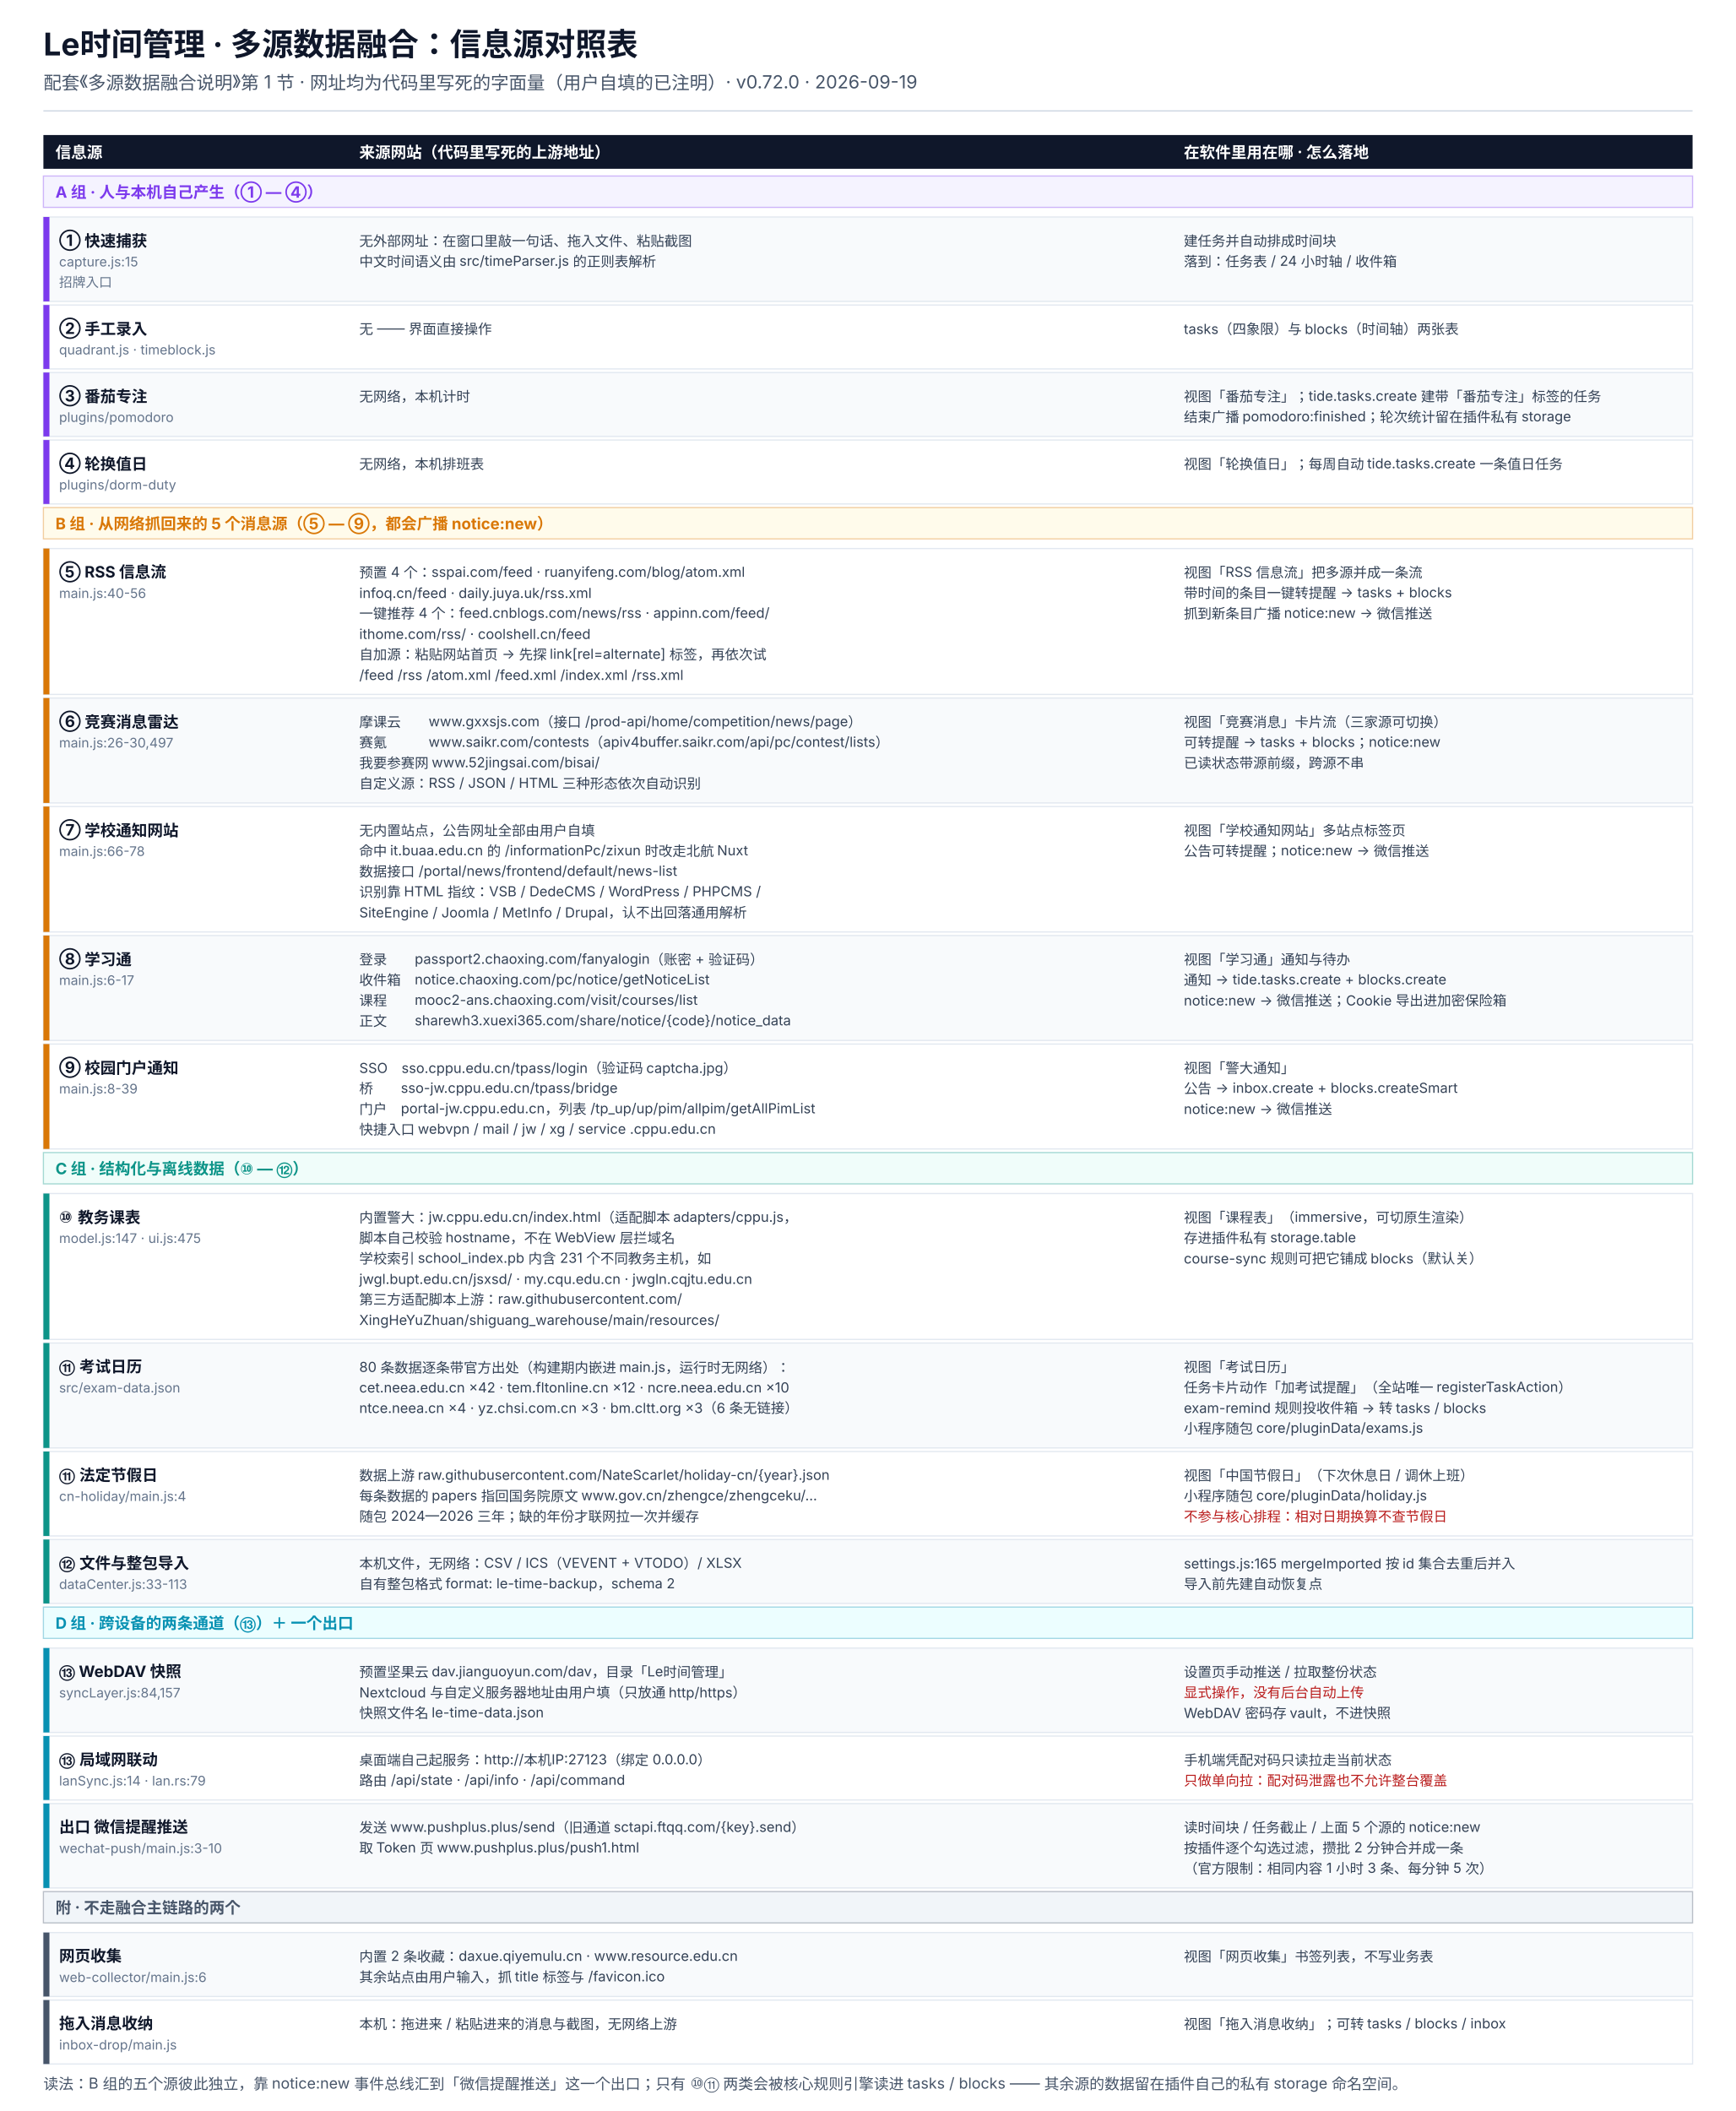
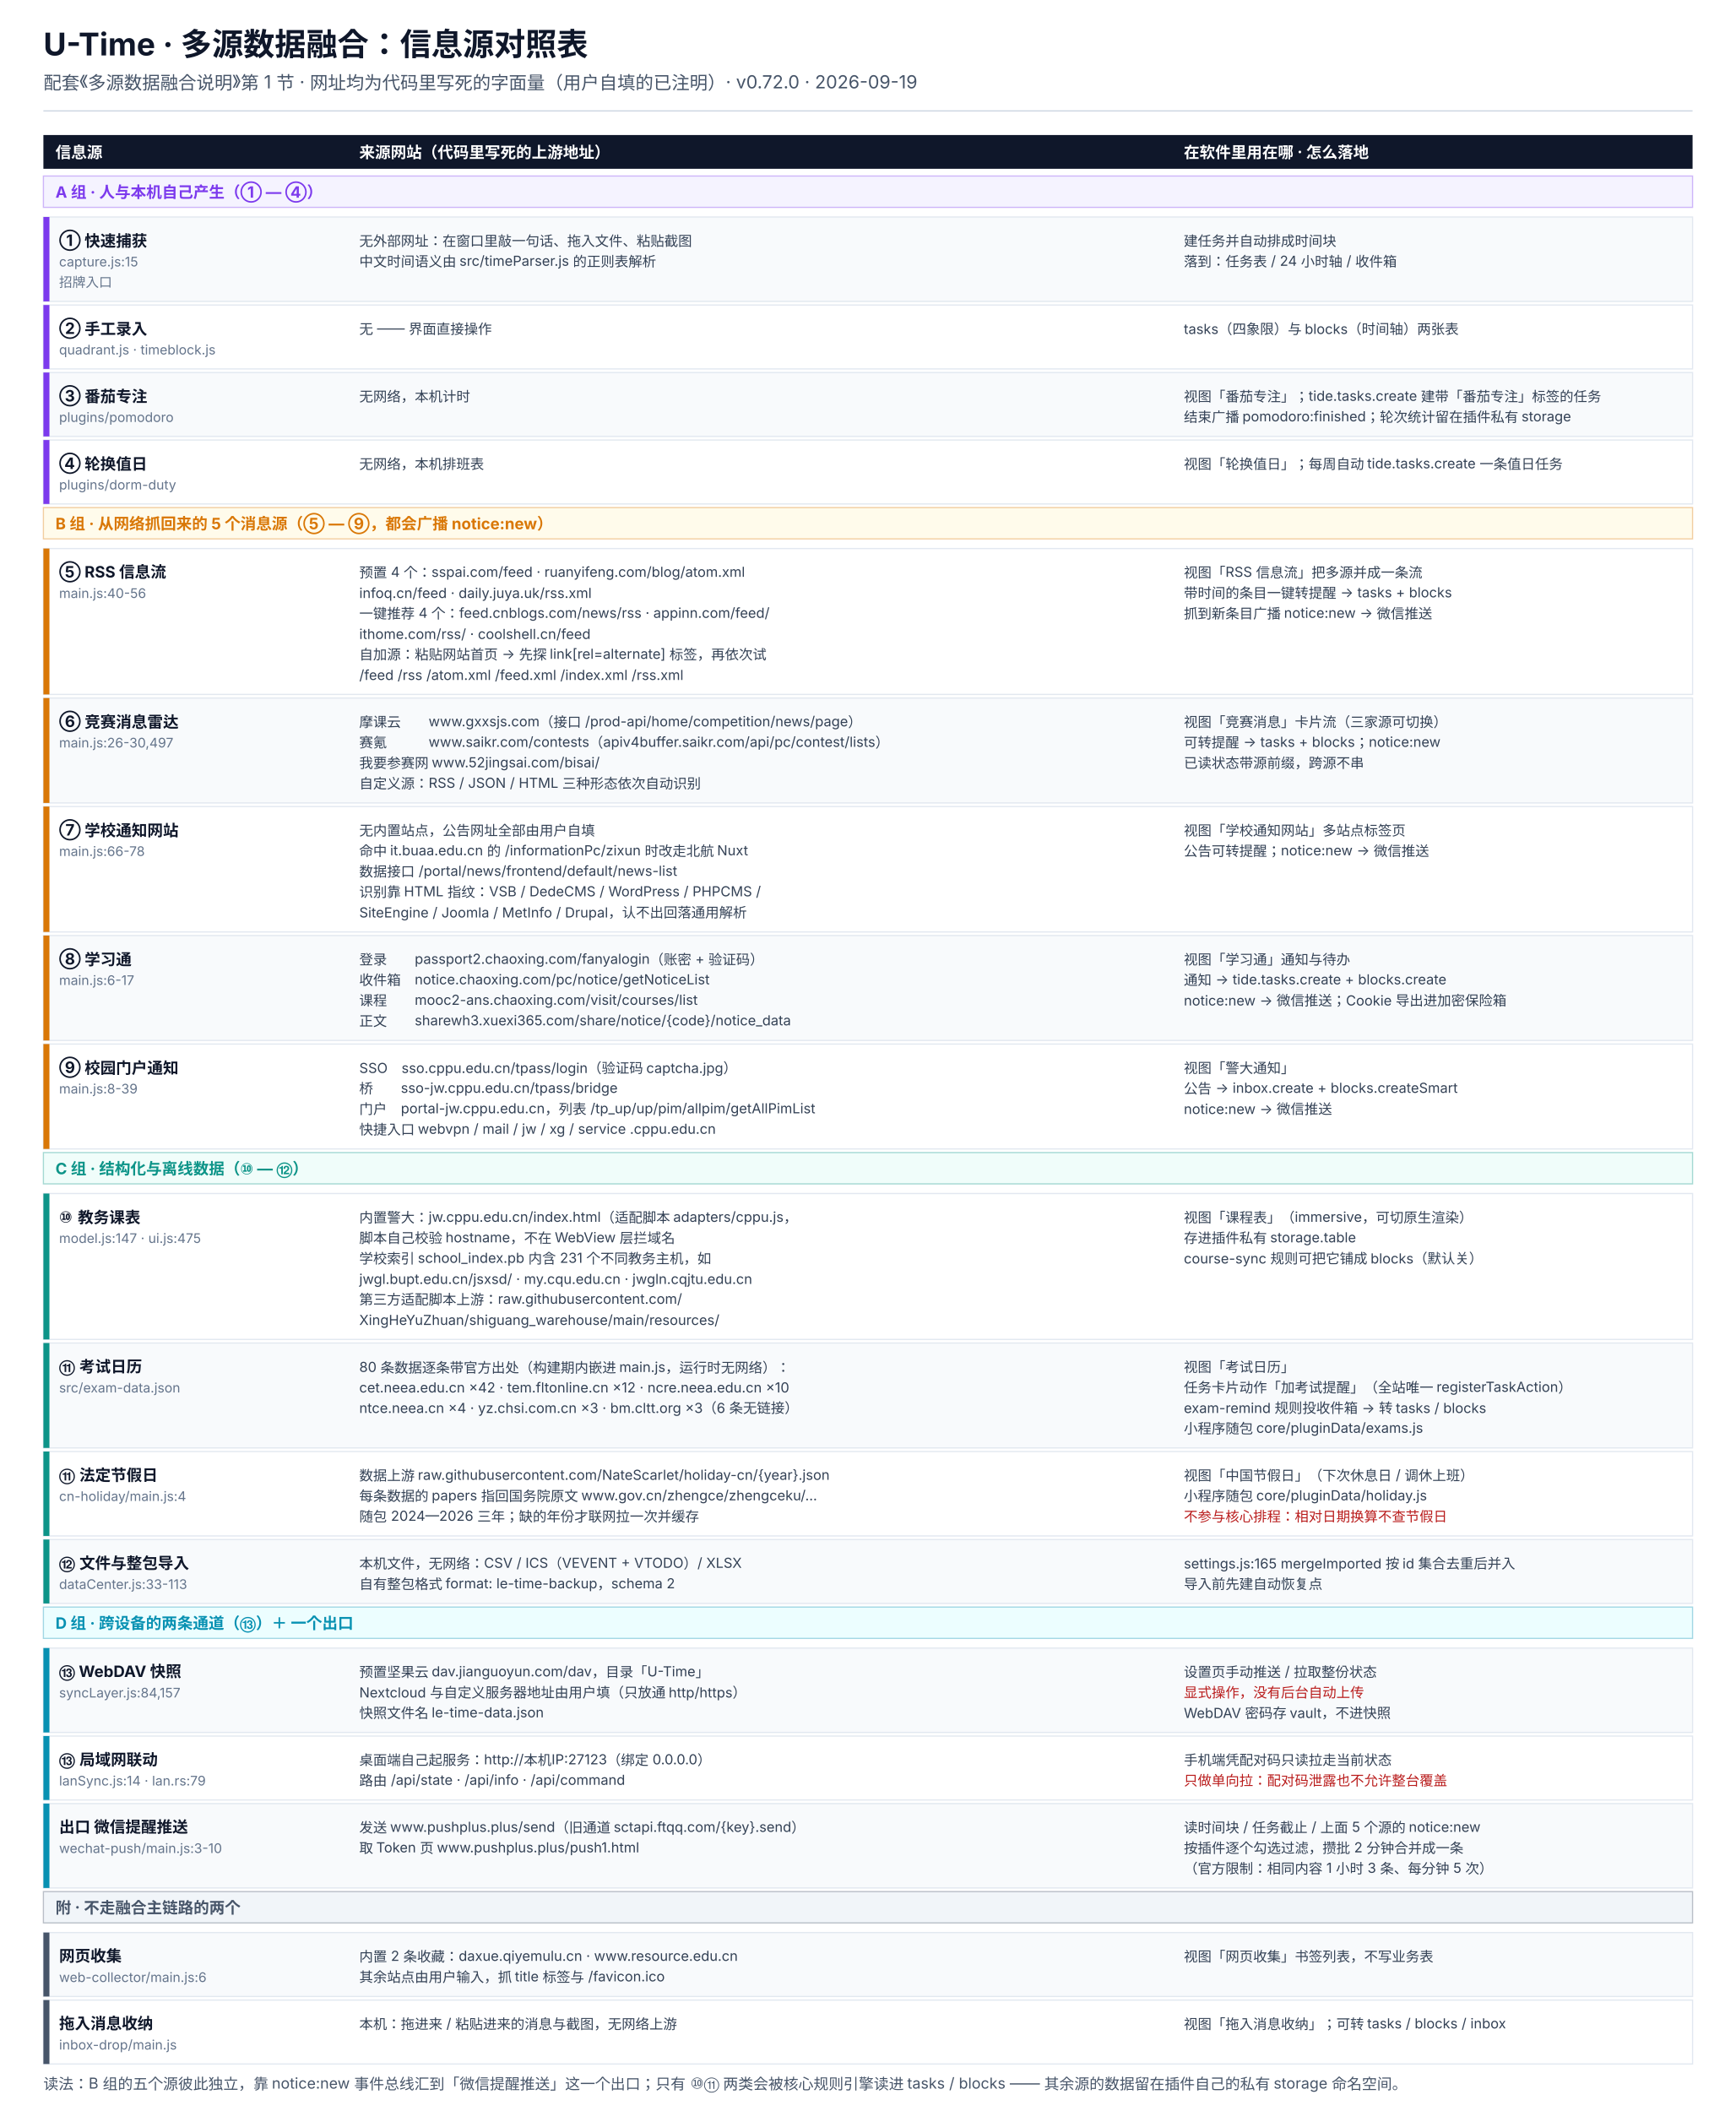
<svg xmlns="http://www.w3.org/2000/svg" width="1440" height="1751" viewBox="0 0 1440 1751" font-family="-apple-system,BlinkMacSystemFont,'Segoe UI','Microsoft YaHei','PingFang SC','Hiragino Sans GB',sans-serif">
  <defs>
    <marker id="ah" viewBox="0 0 10 10" refX="9" refY="5" markerWidth="7" markerHeight="7" orient="auto-start-reverse">
      <path d="M0,0 L10,5 L0,10 z" fill="#334155" />
    </marker>
    <marker id="ahl" viewBox="0 0 10 10" refX="9" refY="5" markerWidth="7" markerHeight="7" orient="auto-start-reverse">
      <path d="M0,0 L10,5 L0,10 z" fill="#94a3b8" />
    </marker>
    <marker id="ahb" viewBox="0 0 10 10" refX="9" refY="5" markerWidth="7" markerHeight="7" orient="auto-start-reverse">
      <path d="M0,0 L10,5 L0,10 z" fill="#2563eb" />
    </marker>
  </defs>
  <rect width="1440" height="1751" fill="#ffffff" />
-   <text x="36" y="46" font-size="26" font-weight="700" fill="#0f172a">Le时间管理 · 多源数据融合：信息源对照表</text>
+   <text x="36" y="46" font-size="26" font-weight="700" fill="#0f172a">U-Time · 多源数据融合：信息源对照表</text>
  <text x="36" y="74" font-size="15" fill="#475569">配套《多源数据融合说明》第 1 节 · 网址均为代码里写死的字面量（用户自填的已注明）· v0.72.0 · 2026-09-19</text>
  <line x1="36" y1="92" x2="1404" y2="92" stroke="#cbd5e1" />
  <rect x="36" y="112" width="1368" height="28" fill="#0f172a" />
  <text x="46" y="131" font-size="13" fill="#ffffff" font-weight="700">信息源</text>
  <text x="298" y="131" font-size="13" fill="#ffffff" font-weight="700">来源网站（代码里写死的上游地址）</text>
  <text x="982" y="131" font-size="13" fill="#ffffff" font-weight="700">在软件里用在哪 · 怎么落地</text>
  <rect x="36" y="146" width="1368" height="26" fill="#f5f3ff" stroke="#7c3aed" stroke-opacity=".35" />
  <text x="46" y="164" font-size="13" fill="#7c3aed" font-weight="700">A 组 · 人与本机自己产生（① — ④）</text>
  <rect x="36" y="180" width="1368" height="70" fill="#f8fafc" stroke="#e2e8f0" />
  <rect x="36" y="180" width="5" height="70" fill="#7c3aed" />
  <text x="49" y="204" font-size="13" fill="#0f172a" font-weight="700">① 快速捕获</text>
  <text x="49" y="221" font-size="11" fill="#64748b" font-weight="400">capture.js:15</text>
  <text x="49" y="238" font-size="11" fill="#64748b" font-weight="400">招牌入口</text>
  <text x="298" y="204" font-size="11.5" fill="#334155" font-weight="400">无外部网址：在窗口里敲一句话、拖入文件、粘贴截图</text>
  <text x="298" y="221" font-size="11.5" fill="#334155" font-weight="400">中文时间语义由 src/timeParser.js 的正则表解析</text>
  <text x="982" y="204" font-size="11.5" fill="#334155" font-weight="400">建任务并自动排成时间块</text>
  <text x="982" y="221" font-size="11.5" fill="#334155" font-weight="400">落到：任务表 / 24 小时轴 / 收件箱</text>
  <rect x="36" y="253" width="1368" height="53" fill="#ffffff" stroke="#e2e8f0" />
  <rect x="36" y="253" width="5" height="53" fill="#7c3aed" />
  <text x="49" y="277" font-size="13" fill="#0f172a" font-weight="700">② 手工录入</text>
  <text x="49" y="294" font-size="11" fill="#64748b" font-weight="400">quadrant.js · timeblock.js</text>
  <text x="298" y="277" font-size="11.5" fill="#334155" font-weight="400">无 —— 界面直接操作</text>
  <text x="982" y="277" font-size="11.5" fill="#334155" font-weight="400">tasks（四象限）与 blocks（时间轴）两张表</text>
  <rect x="36" y="309" width="1368" height="53" fill="#f8fafc" stroke="#e2e8f0" />
  <rect x="36" y="309" width="5" height="53" fill="#7c3aed" />
  <text x="49" y="333" font-size="13" fill="#0f172a" font-weight="700">③ 番茄专注</text>
  <text x="49" y="350" font-size="11" fill="#64748b" font-weight="400">plugins/pomodoro</text>
  <text x="298" y="333" font-size="11.5" fill="#334155" font-weight="400">无网络，本机计时</text>
  <text x="982" y="333" font-size="11.5" fill="#334155" font-weight="400">视图「番茄专注」；tide.tasks.create 建带「番茄专注」标签的任务</text>
  <text x="982" y="350" font-size="11.5" fill="#334155" font-weight="400">结束广播 pomodoro:finished；轮次统计留在插件私有 storage</text>
  <rect x="36" y="365" width="1368" height="53" fill="#ffffff" stroke="#e2e8f0" />
  <rect x="36" y="365" width="5" height="53" fill="#7c3aed" />
  <text x="49" y="389" font-size="13" fill="#0f172a" font-weight="700">④ 轮换值日</text>
  <text x="49" y="406" font-size="11" fill="#64748b" font-weight="400">plugins/dorm-duty</text>
  <text x="298" y="389" font-size="11.5" fill="#334155" font-weight="400">无网络，本机排班表</text>
  <text x="982" y="389" font-size="11.5" fill="#334155" font-weight="400">视图「轮换值日」；每周自动 tide.tasks.create 一条值日任务</text>
  <rect x="36" y="421" width="1368" height="26" fill="#fffbeb" stroke="#d97706" stroke-opacity=".35" />
  <text x="46" y="439" font-size="13" fill="#d97706" font-weight="700">B 组 · 从网络抓回来的 5 个消息源（⑤ — ⑨，都会广播 notice:new）</text>
  <rect x="36" y="455" width="1368" height="121" fill="#ffffff" stroke="#e2e8f0" />
  <rect x="36" y="455" width="5" height="121" fill="#d97706" />
  <text x="49" y="479" font-size="13" fill="#0f172a" font-weight="700">⑤ RSS 信息流</text>
  <text x="49" y="496" font-size="11" fill="#64748b" font-weight="400">main.js:40-56</text>
  <text x="298" y="479" font-size="11.5" fill="#334155" font-weight="400">预置 4 个：sspai.com/feed · ruanyifeng.com/blog/atom.xml</text>
  <text x="298" y="496" font-size="11.5" fill="#334155" font-weight="400">　　　　　infoq.cn/feed · daily.juya.uk/rss.xml</text>
  <text x="298" y="513" font-size="11.5" fill="#334155" font-weight="400">一键推荐 4 个：feed.cnblogs.com/news/rss · appinn.com/feed/</text>
  <text x="298" y="530" font-size="11.5" fill="#334155" font-weight="400">　　　　　ithome.com/rss/ · coolshell.cn/feed</text>
  <text x="298" y="547" font-size="11.5" fill="#334155" font-weight="400">自加源：粘贴网站首页 → 先探 link[rel=alternate] 标签，再依次试</text>
  <text x="298" y="564" font-size="11.5" fill="#334155" font-weight="400">/feed /rss /atom.xml /feed.xml /index.xml /rss.xml</text>
  <text x="982" y="479" font-size="11.5" fill="#334155" font-weight="400">视图「RSS 信息流」把多源并成一条流</text>
  <text x="982" y="496" font-size="11.5" fill="#334155" font-weight="400">带时间的条目一键转提醒 → tasks + blocks</text>
  <text x="982" y="513" font-size="11.5" fill="#334155" font-weight="400">抓到新条目广播 notice:new → 微信推送</text>
  <rect x="36" y="579" width="1368" height="87" fill="#f8fafc" stroke="#e2e8f0" />
  <rect x="36" y="579" width="5" height="87" fill="#d97706" />
  <text x="49" y="603" font-size="13" fill="#0f172a" font-weight="700">⑥ 竞赛消息雷达</text>
  <text x="49" y="620" font-size="11" fill="#64748b" font-weight="400">main.js:26-30,497</text>
  <text x="298" y="603" font-size="11.5" fill="#334155" font-weight="400">摩课云　　www.gxxsjs.com（接口 /prod-api/home/competition/news/page）</text>
  <text x="298" y="620" font-size="11.5" fill="#334155" font-weight="400">赛氪　　　www.saikr.com/contests（apiv4buffer.saikr.com/api/pc/contest/lists）</text>
  <text x="298" y="637" font-size="11.5" fill="#334155" font-weight="400">我要参赛网 www.52jingsai.com/bisai/</text>
  <text x="298" y="654" font-size="11.5" fill="#334155" font-weight="400">自定义源：RSS / JSON / HTML 三种形态依次自动识别</text>
  <text x="982" y="603" font-size="11.5" fill="#334155" font-weight="400">视图「竞赛消息」卡片流（三家源可切换）</text>
  <text x="982" y="620" font-size="11.5" fill="#334155" font-weight="400">可转提醒 → tasks + blocks；notice:new</text>
  <text x="982" y="637" font-size="11.5" fill="#334155" font-weight="400">已读状态带源前缀，跨源不串</text>
  <rect x="36" y="669" width="1368" height="104" fill="#ffffff" stroke="#e2e8f0" />
  <rect x="36" y="669" width="5" height="104" fill="#d97706" />
  <text x="49" y="693" font-size="13" fill="#0f172a" font-weight="700">⑦ 学校通知网站</text>
  <text x="49" y="710" font-size="11" fill="#64748b" font-weight="400">main.js:66-78</text>
  <text x="298" y="693" font-size="11.5" fill="#334155" font-weight="400">无内置站点，公告网址全部由用户自填</text>
  <text x="298" y="710" font-size="11.5" fill="#334155" font-weight="400">命中 it.buaa.edu.cn 的 /informationPc/zixun 时改走北航 Nuxt</text>
  <text x="298" y="727" font-size="11.5" fill="#334155" font-weight="400">　数据接口 /portal/news/frontend/default/news-list</text>
  <text x="298" y="744" font-size="11.5" fill="#334155" font-weight="400">识别靠 HTML 指纹：VSB / DedeCMS / WordPress / PHPCMS /</text>
  <text x="298" y="761" font-size="11.5" fill="#334155" font-weight="400">SiteEngine / Joomla / MetInfo / Drupal，认不出回落通用解析</text>
  <text x="982" y="693" font-size="11.5" fill="#334155" font-weight="400">视图「学校通知网站」多站点标签页</text>
  <text x="982" y="710" font-size="11.5" fill="#334155" font-weight="400">公告可转提醒；notice:new → 微信推送</text>
  <rect x="36" y="776" width="1368" height="87" fill="#f8fafc" stroke="#e2e8f0" />
  <rect x="36" y="776" width="5" height="87" fill="#d97706" />
  <text x="49" y="800" font-size="13" fill="#0f172a" font-weight="700">⑧ 学习通</text>
  <text x="49" y="817" font-size="11" fill="#64748b" font-weight="400">main.js:6-17</text>
  <text x="298" y="800" font-size="11.5" fill="#334155" font-weight="400">登录　　passport2.chaoxing.com/fanyalogin（账密 + 验证码）</text>
  <text x="298" y="817" font-size="11.5" fill="#334155" font-weight="400">收件箱　notice.chaoxing.com/pc/notice/getNoticeList</text>
  <text x="298" y="834" font-size="11.5" fill="#334155" font-weight="400">课程　　mooc2-ans.chaoxing.com/visit/courses/list</text>
  <text x="298" y="851" font-size="11.5" fill="#334155" font-weight="400">正文　　sharewh3.xuexi365.com/share/notice/{code}/notice_data</text>
  <text x="982" y="800" font-size="11.5" fill="#334155" font-weight="400">视图「学习通」通知与待办</text>
  <text x="982" y="817" font-size="11.5" fill="#334155" font-weight="400">通知 → tide.tasks.create + blocks.create</text>
  <text x="982" y="834" font-size="11.5" fill="#334155" font-weight="400">notice:new → 微信推送；Cookie 导出进加密保险箱</text>
  <rect x="36" y="866" width="1368" height="87" fill="#ffffff" stroke="#e2e8f0" />
  <rect x="36" y="866" width="5" height="87" fill="#d97706" />
  <text x="49" y="890" font-size="13" fill="#0f172a" font-weight="700">⑨ 校园门户通知</text>
  <text x="49" y="907" font-size="11" fill="#64748b" font-weight="400">main.js:8-39</text>
  <text x="298" y="890" font-size="11.5" fill="#334155" font-weight="400">SSO　sso.cppu.edu.cn/tpass/login（验证码 captcha.jpg）</text>
  <text x="298" y="907" font-size="11.5" fill="#334155" font-weight="400">桥　　sso-jw.cppu.edu.cn/tpass/bridge</text>
  <text x="298" y="924" font-size="11.5" fill="#334155" font-weight="400">门户　portal-jw.cppu.edu.cn，列表 /tp_up/up/pim/allpim/getAllPimList</text>
  <text x="298" y="941" font-size="11.5" fill="#334155" font-weight="400">快捷入口 webvpn / mail / jw / xg / service .cppu.edu.cn</text>
  <text x="982" y="890" font-size="11.5" fill="#334155" font-weight="400">视图「警大通知」</text>
  <text x="982" y="907" font-size="11.5" fill="#334155" font-weight="400">公告 → inbox.create + blocks.createSmart</text>
  <text x="982" y="924" font-size="11.5" fill="#334155" font-weight="400">notice:new → 微信推送</text>
  <rect x="36" y="956" width="1368" height="26" fill="#f0fdfa" stroke="#0d9488" stroke-opacity=".35" />
  <text x="46" y="974" font-size="13" fill="#0d9488" font-weight="700">C 组 · 结构化与离线数据（⑩ — ⑫）</text>
  <rect x="36" y="990" width="1368" height="121" fill="#ffffff" stroke="#e2e8f0" />
  <rect x="36" y="990" width="5" height="121" fill="#0d9488" />
  <text x="49" y="1014" font-size="13" fill="#0f172a" font-weight="700">⑩ 教务课表</text>
  <text x="49" y="1031" font-size="11" fill="#64748b" font-weight="400">model.js:147 · ui.js:475</text>
  <text x="298" y="1014" font-size="11.5" fill="#334155" font-weight="400">内置警大：jw.cppu.edu.cn/index.html（适配脚本 adapters/cppu.js，</text>
  <text x="298" y="1031" font-size="11.5" fill="#334155" font-weight="400">　脚本自己校验 hostname，不在 WebView 层拦域名</text>
  <text x="298" y="1048" font-size="11.5" fill="#334155" font-weight="400">学校索引 school_index.pb 内含 231 个不同教务主机，如</text>
  <text x="298" y="1065" font-size="11.5" fill="#334155" font-weight="400">　jwgl.bupt.edu.cn/jsxsd/ · my.cqu.edu.cn · jwgln.cqjtu.edu.cn</text>
  <text x="298" y="1082" font-size="11.5" fill="#334155" font-weight="400">第三方适配脚本上游：raw.githubusercontent.com/</text>
  <text x="298" y="1099" font-size="11.5" fill="#334155" font-weight="400">　XingHeYuZhuan/shiguang_warehouse/main/resources/</text>
  <text x="982" y="1014" font-size="11.5" fill="#334155" font-weight="400">视图「课程表」（immersive，可切原生渲染）</text>
  <text x="982" y="1031" font-size="11.5" fill="#334155" font-weight="400">存进插件私有 storage.table</text>
  <text x="982" y="1048" font-size="11.5" fill="#334155" font-weight="400">course-sync 规则可把它铺成 blocks（默认关）</text>
  <rect x="36" y="1114" width="1368" height="87" fill="#f8fafc" stroke="#e2e8f0" />
  <rect x="36" y="1114" width="5" height="87" fill="#0d9488" />
  <text x="49" y="1138" font-size="13" fill="#0f172a" font-weight="700">⑪ 考试日历</text>
  <text x="49" y="1155" font-size="11" fill="#64748b" font-weight="400">src/exam-data.json</text>
  <text x="298" y="1138" font-size="11.5" fill="#334155" font-weight="400">80 条数据逐条带官方出处（构建期内嵌进 main.js，运行时无网络）：</text>
  <text x="298" y="1155" font-size="11.5" fill="#334155" font-weight="400">cet.neea.edu.cn ×42 · tem.fltonline.cn ×12 · ncre.neea.edu.cn ×10</text>
  <text x="298" y="1172" font-size="11.5" fill="#334155" font-weight="400">ntce.neea.cn ×4 · yz.chsi.com.cn ×3 · bm.cltt.org ×3（6 条无链接）</text>
  <text x="982" y="1138" font-size="11.5" fill="#334155" font-weight="400">视图「考试日历」</text>
  <text x="982" y="1155" font-size="11.5" fill="#334155" font-weight="400">任务卡片动作「加考试提醒」（全站唯一 registerTaskAction）</text>
  <text x="982" y="1172" font-size="11.5" fill="#334155" font-weight="400">exam-remind 规则投收件箱 → 转 tasks / blocks</text>
  <text x="982" y="1189" font-size="11.5" fill="#334155" font-weight="400">小程序随包 core/pluginData/exams.js</text>
  <rect x="36" y="1204" width="1368" height="70" fill="#ffffff" stroke="#e2e8f0" />
  <rect x="36" y="1204" width="5" height="70" fill="#0d9488" />
  <text x="49" y="1228" font-size="13" fill="#0f172a" font-weight="700">⑪ 法定节假日</text>
  <text x="49" y="1245" font-size="11" fill="#64748b" font-weight="400">cn-holiday/main.js:4</text>
  <text x="298" y="1228" font-size="11.5" fill="#334155" font-weight="400">数据上游 raw.githubusercontent.com/NateScarlet/holiday-cn/{year}.json</text>
  <text x="298" y="1245" font-size="11.5" fill="#334155" font-weight="400">每条数据的 papers 指回国务院原文 www.gov.cn/zhengce/zhengceku/…</text>
  <text x="298" y="1262" font-size="11.5" fill="#334155" font-weight="400">随包 2024—2026 三年；缺的年份才联网拉一次并缓存</text>
  <text x="982" y="1228" font-size="11.5" fill="#334155" font-weight="400">视图「中国节假日」（下次休息日 / 调休上班）</text>
  <text x="982" y="1245" font-size="11.5" fill="#334155" font-weight="400">小程序随包 core/pluginData/holiday.js</text>
  <text x="982" y="1262" font-size="11.5" fill="#b91c1c" font-weight="400">不参与核心排程：相对日期换算不查节假日</text>
  <rect x="36" y="1277" width="1368" height="53" fill="#f8fafc" stroke="#e2e8f0" />
  <rect x="36" y="1277" width="5" height="53" fill="#0d9488" />
  <text x="49" y="1301" font-size="13" fill="#0f172a" font-weight="700">⑫ 文件与整包导入</text>
  <text x="49" y="1318" font-size="11" fill="#64748b" font-weight="400">dataCenter.js:33-113</text>
  <text x="298" y="1301" font-size="11.5" fill="#334155" font-weight="400">本机文件，无网络：CSV / ICS（VEVENT + VTODO）/ XLSX</text>
  <text x="298" y="1318" font-size="11.5" fill="#334155" font-weight="400">自有整包格式 format: le-time-backup，schema 2</text>
  <text x="982" y="1301" font-size="11.5" fill="#334155" font-weight="400">settings.js:165 mergeImported 按 id 集合去重后并入</text>
  <text x="982" y="1318" font-size="11.5" fill="#334155" font-weight="400">导入前先建自动恢复点</text>
  <rect x="36" y="1333" width="1368" height="26" fill="#ecfeff" stroke="#0891b2" stroke-opacity=".35" />
  <text x="46" y="1351" font-size="13" fill="#0891b2" font-weight="700">D 组 · 跨设备的两条通道（⑬）＋ 一个出口</text>
  <rect x="36" y="1367" width="1368" height="70" fill="#f8fafc" stroke="#e2e8f0" />
  <rect x="36" y="1367" width="5" height="70" fill="#0891b2" />
  <text x="49" y="1391" font-size="13" fill="#0f172a" font-weight="700">⑬ WebDAV 快照</text>
  <text x="49" y="1408" font-size="11" fill="#64748b" font-weight="400">syncLayer.js:84,157</text>
-   <text x="298" y="1391" font-size="11.5" fill="#334155" font-weight="400">预置坚果云 dav.jianguoyun.com/dav，目录「Le时间管理」</text>
+   <text x="298" y="1391" font-size="11.5" fill="#334155" font-weight="400">预置坚果云 dav.jianguoyun.com/dav，目录「U-Time」</text>
  <text x="298" y="1408" font-size="11.5" fill="#334155" font-weight="400">Nextcloud 与自定义服务器地址由用户填（只放通 http/https）</text>
  <text x="298" y="1425" font-size="11.5" fill="#334155" font-weight="400">快照文件名 le-time-data.json</text>
  <text x="982" y="1391" font-size="11.5" fill="#334155" font-weight="400">设置页手动推送 / 拉取整份状态</text>
  <text x="982" y="1408" font-size="11.5" fill="#b91c1c" font-weight="400">显式操作，没有后台自动上传</text>
  <text x="982" y="1425" font-size="11.5" fill="#334155" font-weight="400">WebDAV 密码存 vault，不进快照</text>
  <rect x="36" y="1440" width="1368" height="53" fill="#ffffff" stroke="#e2e8f0" />
  <rect x="36" y="1440" width="5" height="53" fill="#0891b2" />
  <text x="49" y="1464" font-size="13" fill="#0f172a" font-weight="700">⑬ 局域网联动</text>
  <text x="49" y="1481" font-size="11" fill="#64748b" font-weight="400">lanSync.js:14 · lan.rs:79</text>
  <text x="298" y="1464" font-size="11.5" fill="#334155" font-weight="400">桌面端自己起服务：http://本机IP:27123（绑定 0.0.0.0）</text>
  <text x="298" y="1481" font-size="11.5" fill="#334155" font-weight="400">路由 /api/state · /api/info · /api/command</text>
  <text x="982" y="1464" font-size="11.5" fill="#334155" font-weight="400">手机端凭配对码只读拉走当前状态</text>
  <text x="982" y="1481" font-size="11.5" fill="#b91c1c" font-weight="400">只做单向拉：配对码泄露也不允许整台覆盖</text>
  <rect x="36" y="1496" width="1368" height="70" fill="#f8fafc" stroke="#e2e8f0" />
  <rect x="36" y="1496" width="5" height="70" fill="#0891b2" />
  <text x="49" y="1520" font-size="13" fill="#0f172a" font-weight="700">出口 微信提醒推送</text>
  <text x="49" y="1537" font-size="11" fill="#64748b" font-weight="400">wechat-push/main.js:3-10</text>
  <text x="298" y="1520" font-size="11.5" fill="#334155" font-weight="400">发送 www.pushplus.plus/send（旧通道 sctapi.ftqq.com/{key}.send）</text>
  <text x="298" y="1537" font-size="11.5" fill="#334155" font-weight="400">取 Token 页 www.pushplus.plus/push1.html</text>
  <text x="982" y="1520" font-size="11.5" fill="#334155" font-weight="400">读时间块 / 任务截止 / 上面 5 个源的 notice:new</text>
  <text x="982" y="1537" font-size="11.5" fill="#334155" font-weight="400">按插件逐个勾选过滤，攒批 2 分钟合并成一条</text>
  <text x="982" y="1554" font-size="11.5" fill="#334155" font-weight="400">（官方限制：相同内容 1 小时 3 条、每分钟 5 次）</text>
  <rect x="36" y="1569" width="1368" height="26" fill="#f1f5f9" stroke="#475569" stroke-opacity=".35" />
  <text x="46" y="1587" font-size="13" fill="#475569" font-weight="700">附 · 不走融合主链路的两个</text>
  <rect x="36" y="1603" width="1368" height="53" fill="#f8fafc" stroke="#e2e8f0" />
  <rect x="36" y="1603" width="5" height="53" fill="#475569" />
  <text x="49" y="1627" font-size="13" fill="#0f172a" font-weight="700">网页收集</text>
  <text x="49" y="1644" font-size="11" fill="#64748b" font-weight="400">web-collector/main.js:6</text>
  <text x="298" y="1627" font-size="11.5" fill="#334155" font-weight="400">内置 2 条收藏：daxue.qiyemulu.cn · www.resource.edu.cn</text>
  <text x="298" y="1644" font-size="11.5" fill="#334155" font-weight="400">其余站点由用户输入，抓 title 标签与 /favicon.ico</text>
  <text x="982" y="1627" font-size="11.5" fill="#334155" font-weight="400">视图「网页收集」书签列表，不写业务表</text>
  <rect x="36" y="1659" width="1368" height="53" fill="#ffffff" stroke="#e2e8f0" />
  <rect x="36" y="1659" width="5" height="53" fill="#475569" />
  <text x="49" y="1683" font-size="13" fill="#0f172a" font-weight="700">拖入消息收纳</text>
  <text x="49" y="1700" font-size="11" fill="#64748b" font-weight="400">inbox-drop/main.js</text>
  <text x="298" y="1683" font-size="11.5" fill="#334155" font-weight="400">本机：拖进来 / 粘贴进来的消息与截图，无网络上游</text>
  <text x="982" y="1683" font-size="11.5" fill="#334155" font-weight="400">视图「拖入消息收纳」；可转 tasks / blocks / inbox</text>
  <text x="36" y="1733" font-size="12.5" fill="#475569">读法：B 组的五个源彼此独立，靠 notice:new 事件总线汇到「微信提醒推送」这一个出口；只有 ⑩⑪ 两类会被核心规则引擎读进 tasks / blocks —— 其余源的数据留在插件自己的私有 storage 命名空间。</text>
</svg>
